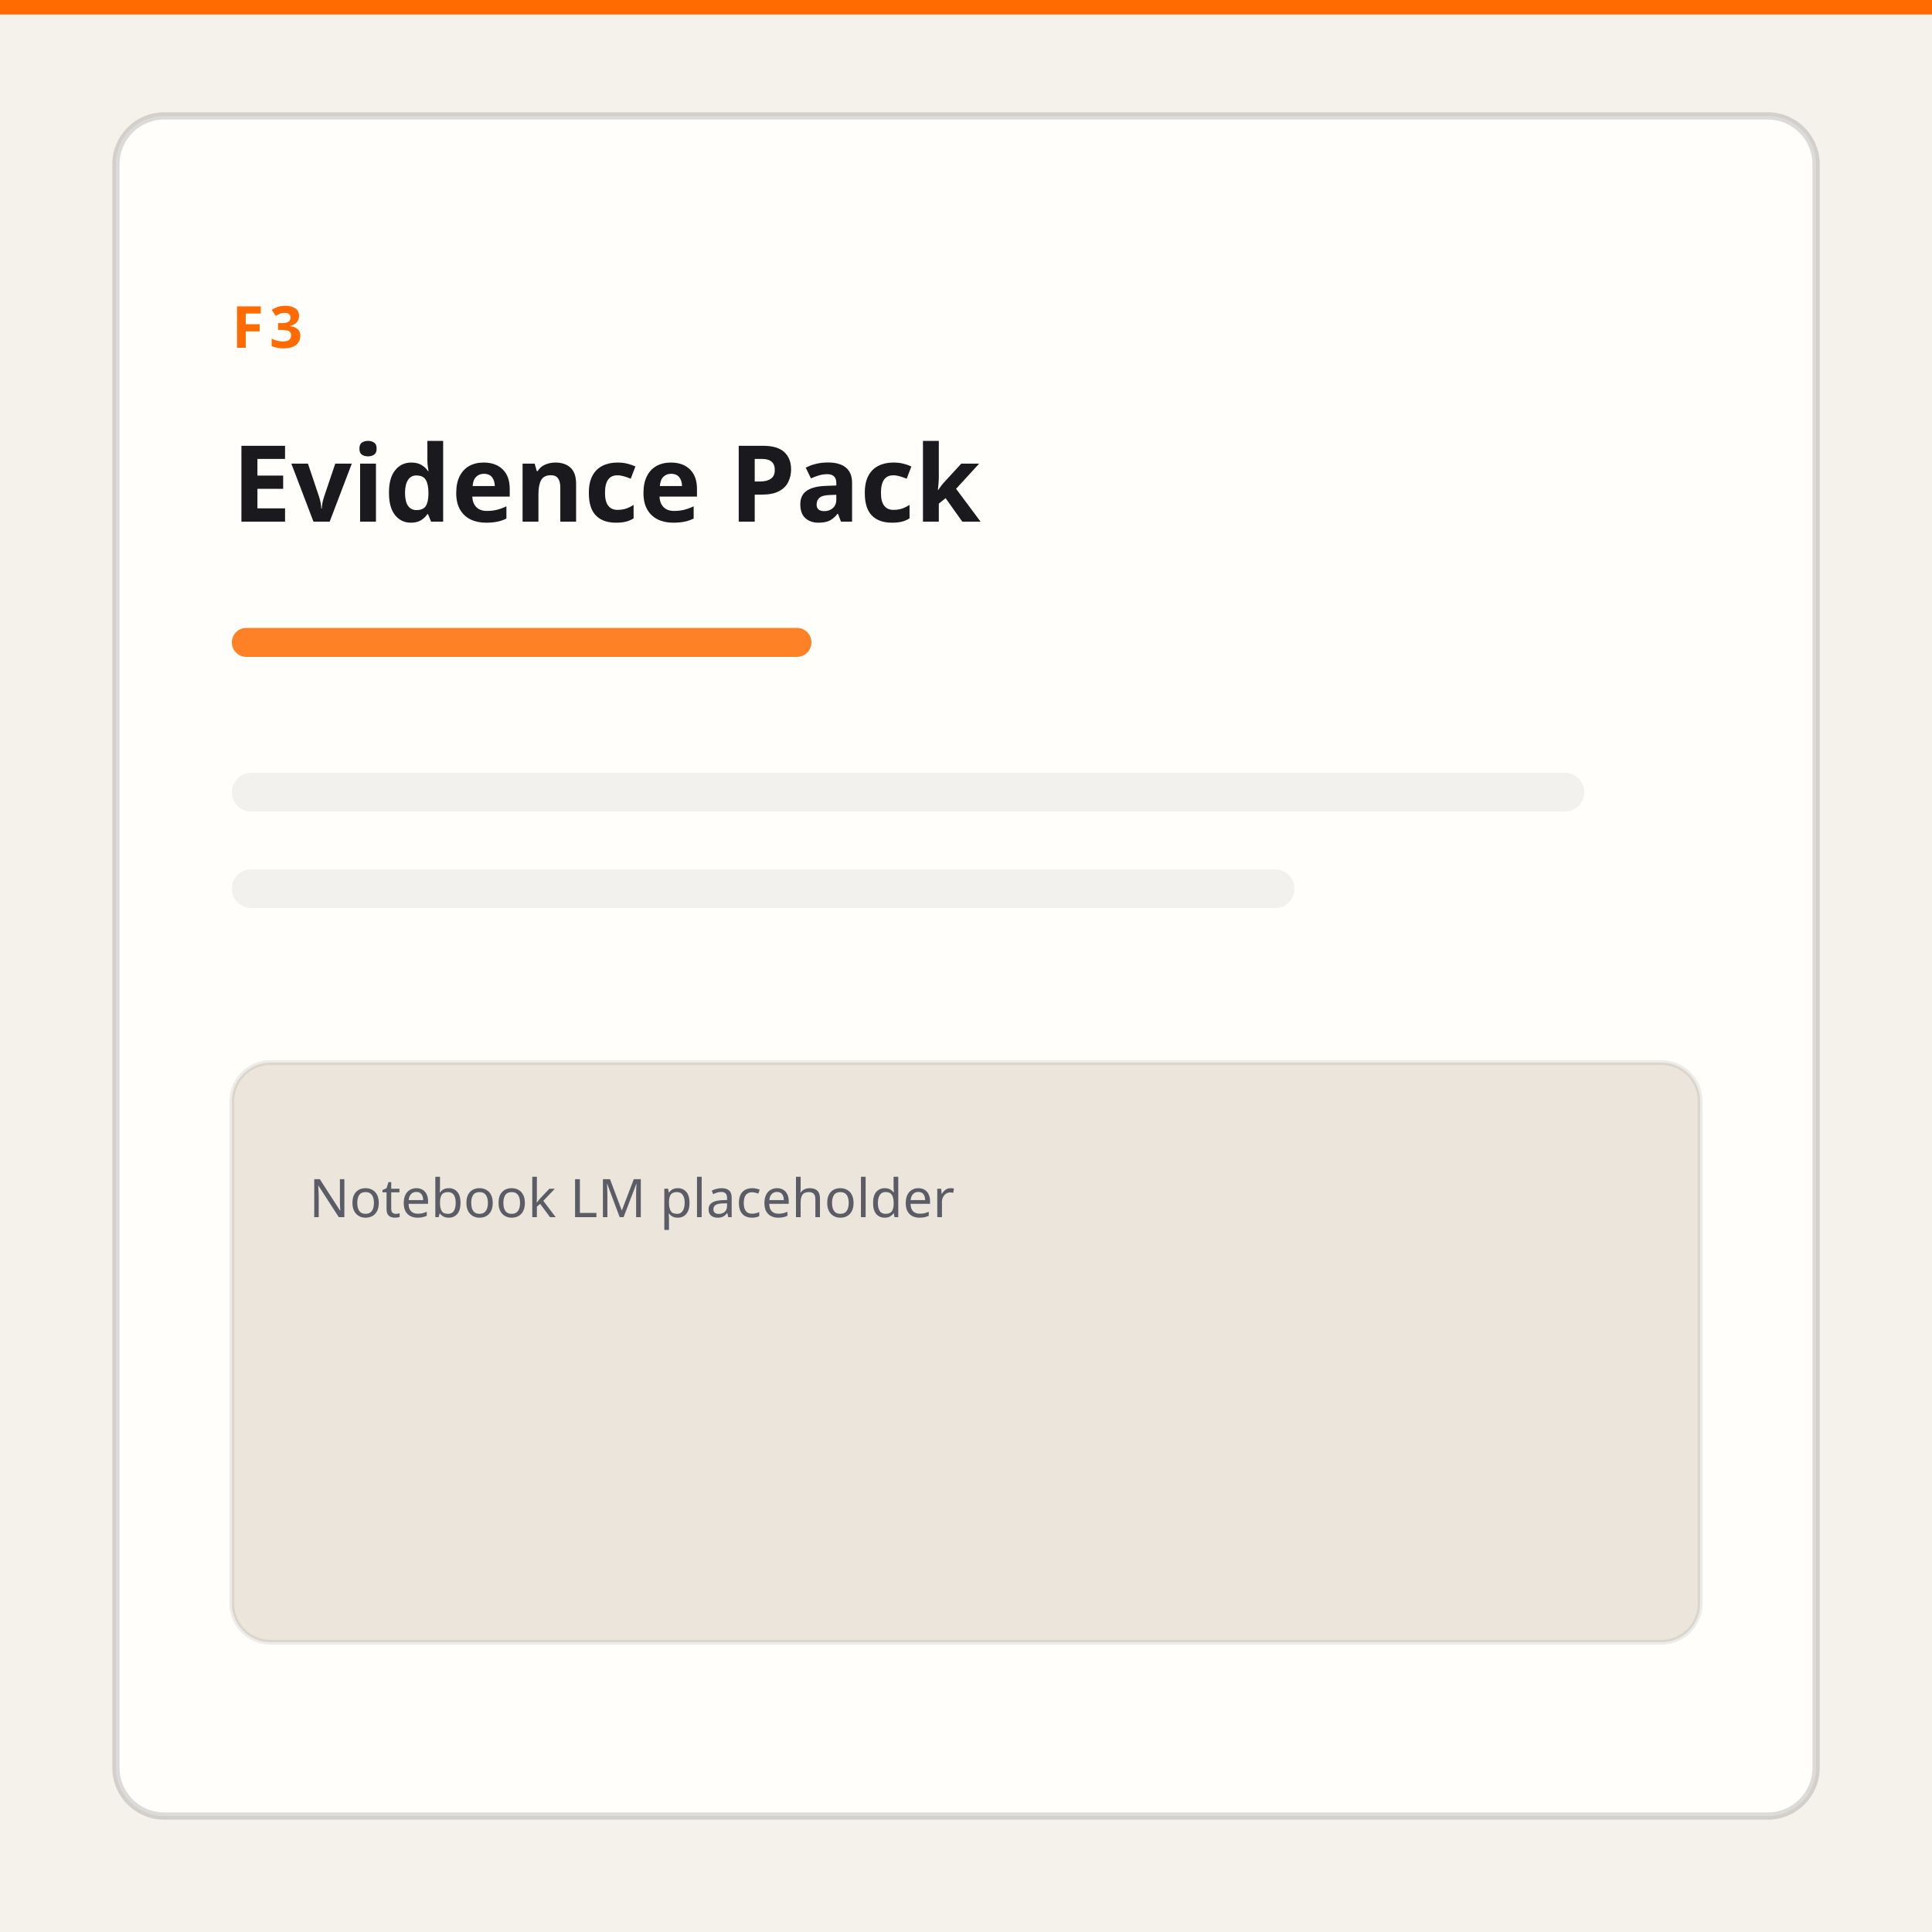
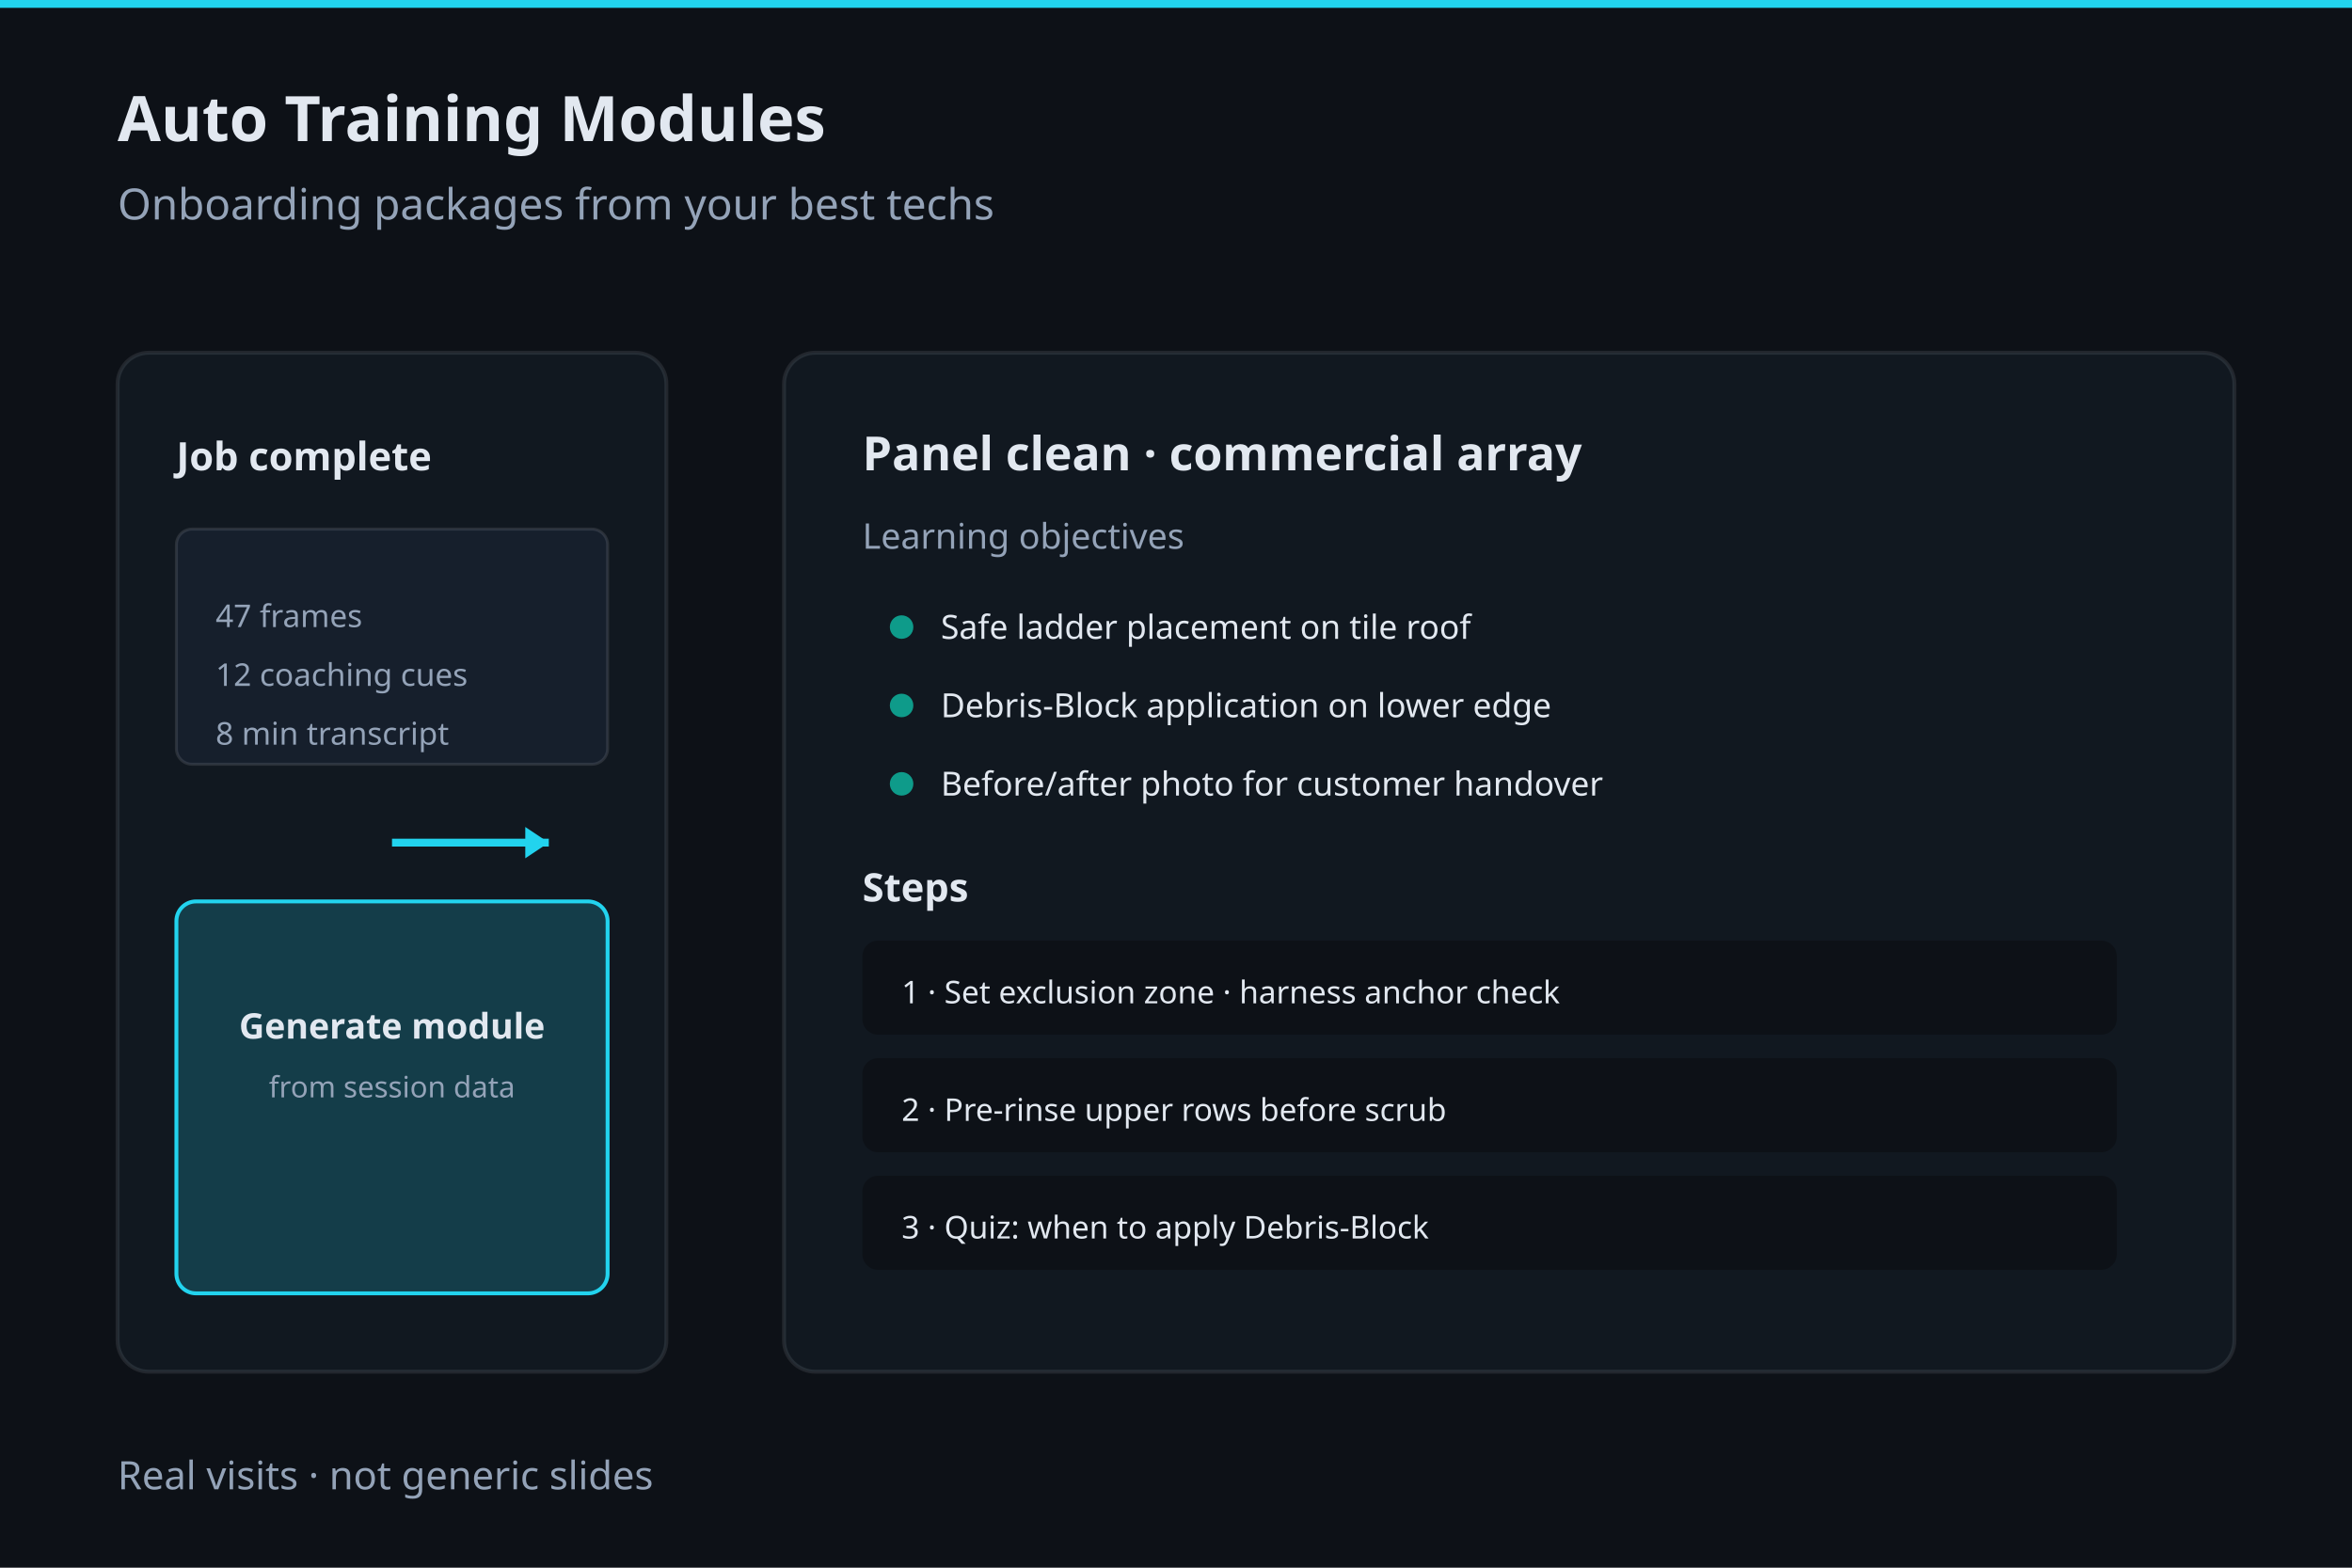
- <svg xmlns="http://www.w3.org/2000/svg" viewBox="0 0 400 400" fill="none">
-   <rect width="400" height="400" fill="#f5f1eb" />
-   <rect width="400" height="3" fill="#ff6b00" />
-   <rect x="24" y="24" width="352" height="352" rx="10" fill="#fffefb" stroke="#1a1a1e" stroke-width="1.5" stroke-opacity="0.15" />
-   <text x="48" y="72" fill="#ff6b00" font-family="system-ui,sans-serif" font-size="12" font-weight="700" letter-spacing="0.1em">F3</text>
-   <text x="48" y="108" fill="#1a1a1e" font-family="system-ui,sans-serif" font-size="22" font-weight="700">Evidence Pack</text>
-   <rect x="48" y="130" width="120" height="6" rx="3" fill="#ff6b00" opacity="0.85" />
-   <rect x="48" y="160" width="280" height="8" rx="4" fill="#1a1a1e" opacity="0.06" />
-   <rect x="48" y="180" width="220" height="8" rx="4" fill="#1a1a1e" opacity="0.06" />
-   <rect x="48" y="220" width="304" height="120" rx="8" fill="#ebe5dc" stroke="#1a1a1e" stroke-width="1" stroke-opacity="0.08" />
-   <text x="64" y="252" fill="#5c5c66" font-size="11" font-family="system-ui">Notebook LM placeholder</text>
+ <svg xmlns="http://www.w3.org/2000/svg" viewBox="0 0 1200 800" fill="none" role="img" aria-label="Auto-generated onboarding module from a completed job">
+   <rect width="1200" height="800" fill="#0d1117" />
+   <rect width="1200" height="4" fill="#22d3ee" />
+   <text x="60" y="72" fill="#e2e8f0" font-family="system-ui,sans-serif" font-size="32" font-weight="700">Auto Training Modules</text>
+   <text x="60" y="112" fill="#94a3b8" font-family="system-ui,sans-serif" font-size="22">Onboarding packages from your best techs</text>
+   <rect x="60" y="180" width="280" height="520" rx="16" fill="#111820" stroke="#e2e8f0" stroke-width="2" stroke-opacity="0.1" />
+   <text x="90" y="240" fill="#e2e8f0" font-family="system-ui" font-size="20" font-weight="700">Job complete</text>
+   <rect x="90" y="270" width="220" height="120" rx="8" fill="#161f2c" stroke="#e2e8f0" stroke-width="1.5" stroke-opacity="0.12" />
+   <text x="110" y="320" fill="#94a3b8" font-family="system-ui" font-size="16">47 frames</text>
+   <text x="110" y="350" fill="#94a3b8" font-family="system-ui" font-size="16">12 coaching cues</text>
+   <text x="110" y="380" fill="#94a3b8" font-family="system-ui" font-size="16">8 min transcript</text>
+   <path d="M200 430h80" stroke="#22d3ee" stroke-width="4" />
+   <polygon points="280,430 268,422 268,438" fill="#22d3ee" />
+   <rect x="90" y="460" width="220" height="200" rx="10" fill="#22d3ee" fill-opacity="0.2" stroke="#22d3ee" stroke-width="2" />
+   <text x="200" y="530" text-anchor="middle" fill="#e2e8f0" font-family="system-ui" font-size="18" font-weight="700">Generate module</text>
+   <text x="200" y="560" text-anchor="middle" fill="#94a3b8" font-family="system-ui" font-size="15">from session data</text>
+   <rect x="400" y="180" width="740" height="520" rx="16" fill="#111820" stroke="#e2e8f0" stroke-width="2" stroke-opacity="0.1" />
+   <text x="440" y="240" fill="#e2e8f0" font-family="system-ui" font-size="24" font-weight="700">Panel clean · commercial array</text>
+   <text x="440" y="280" fill="#94a3b8" font-family="system-ui" font-size="18">Learning objectives</text>
+   <circle cx="460" cy="320" r="6" fill="#0e9b8a" />
+   <text x="480" y="326" fill="#e2e8f0" font-family="system-ui" font-size="17">Safe ladder placement on tile roof</text>
+   <circle cx="460" cy="360" r="6" fill="#0e9b8a" />
+   <text x="480" y="366" fill="#e2e8f0" font-family="system-ui" font-size="17">Debris-Block application on lower edge</text>
+   <circle cx="460" cy="400" r="6" fill="#0e9b8a" />
+   <text x="480" y="406" fill="#e2e8f0" font-family="system-ui" font-size="17">Before/after photo for customer handover</text>
+   <text x="440" y="460" fill="#e2e8f0" font-family="system-ui" font-size="20" font-weight="700">Steps</text>
+   <rect x="440" y="480" width="640" height="48" rx="8" fill="#0d1117" />
+   <text x="460" y="512" fill="#e2e8f0" font-family="system-ui" font-size="16">1 · Set exclusion zone · harness anchor check</text>
+   <rect x="440" y="540" width="640" height="48" rx="8" fill="#0d1117" />
+   <text x="460" y="572" fill="#e2e8f0" font-family="system-ui" font-size="16">2 · Pre-rinse upper rows before scrub</text>
+   <rect x="440" y="600" width="640" height="48" rx="8" fill="#0d1117" />
+   <text x="460" y="632" fill="#e2e8f0" font-family="system-ui" font-size="16">3 · Quiz: when to apply Debris-Block</text>
+   <text x="60" y="760" fill="#94a3b8" font-family="system-ui" font-size="20">Real visits · not generic slides</text>
</svg>
